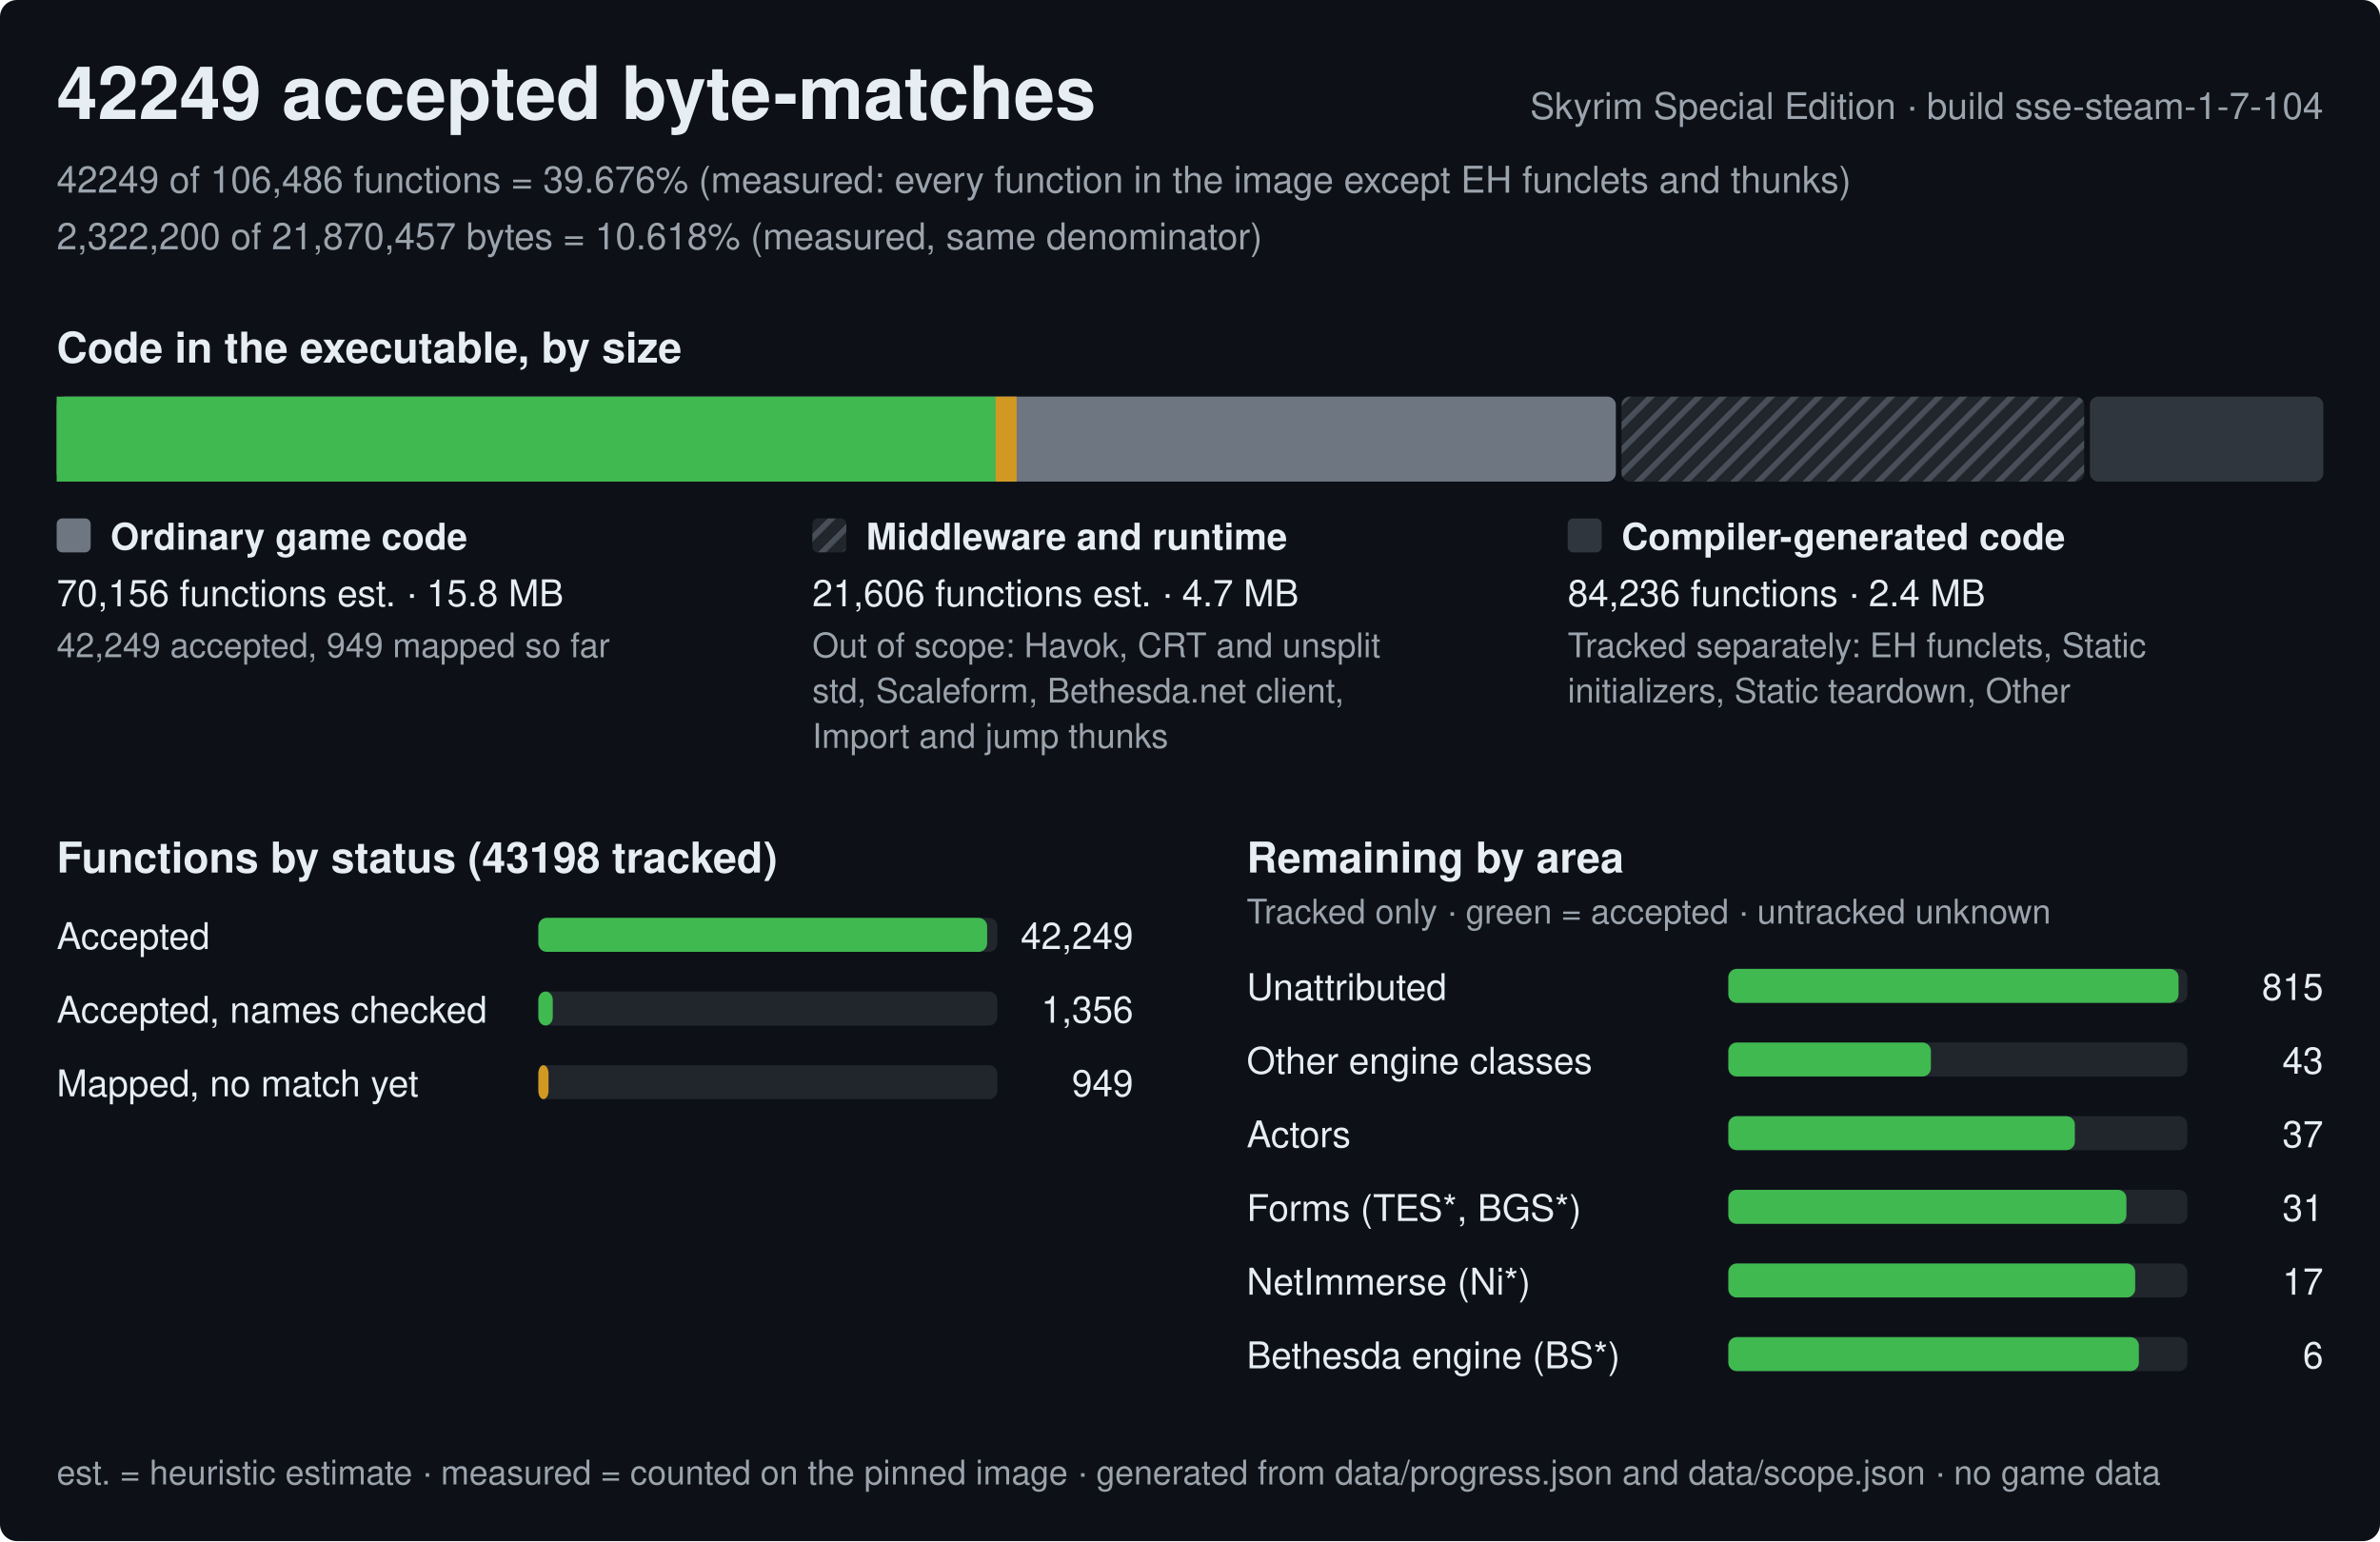
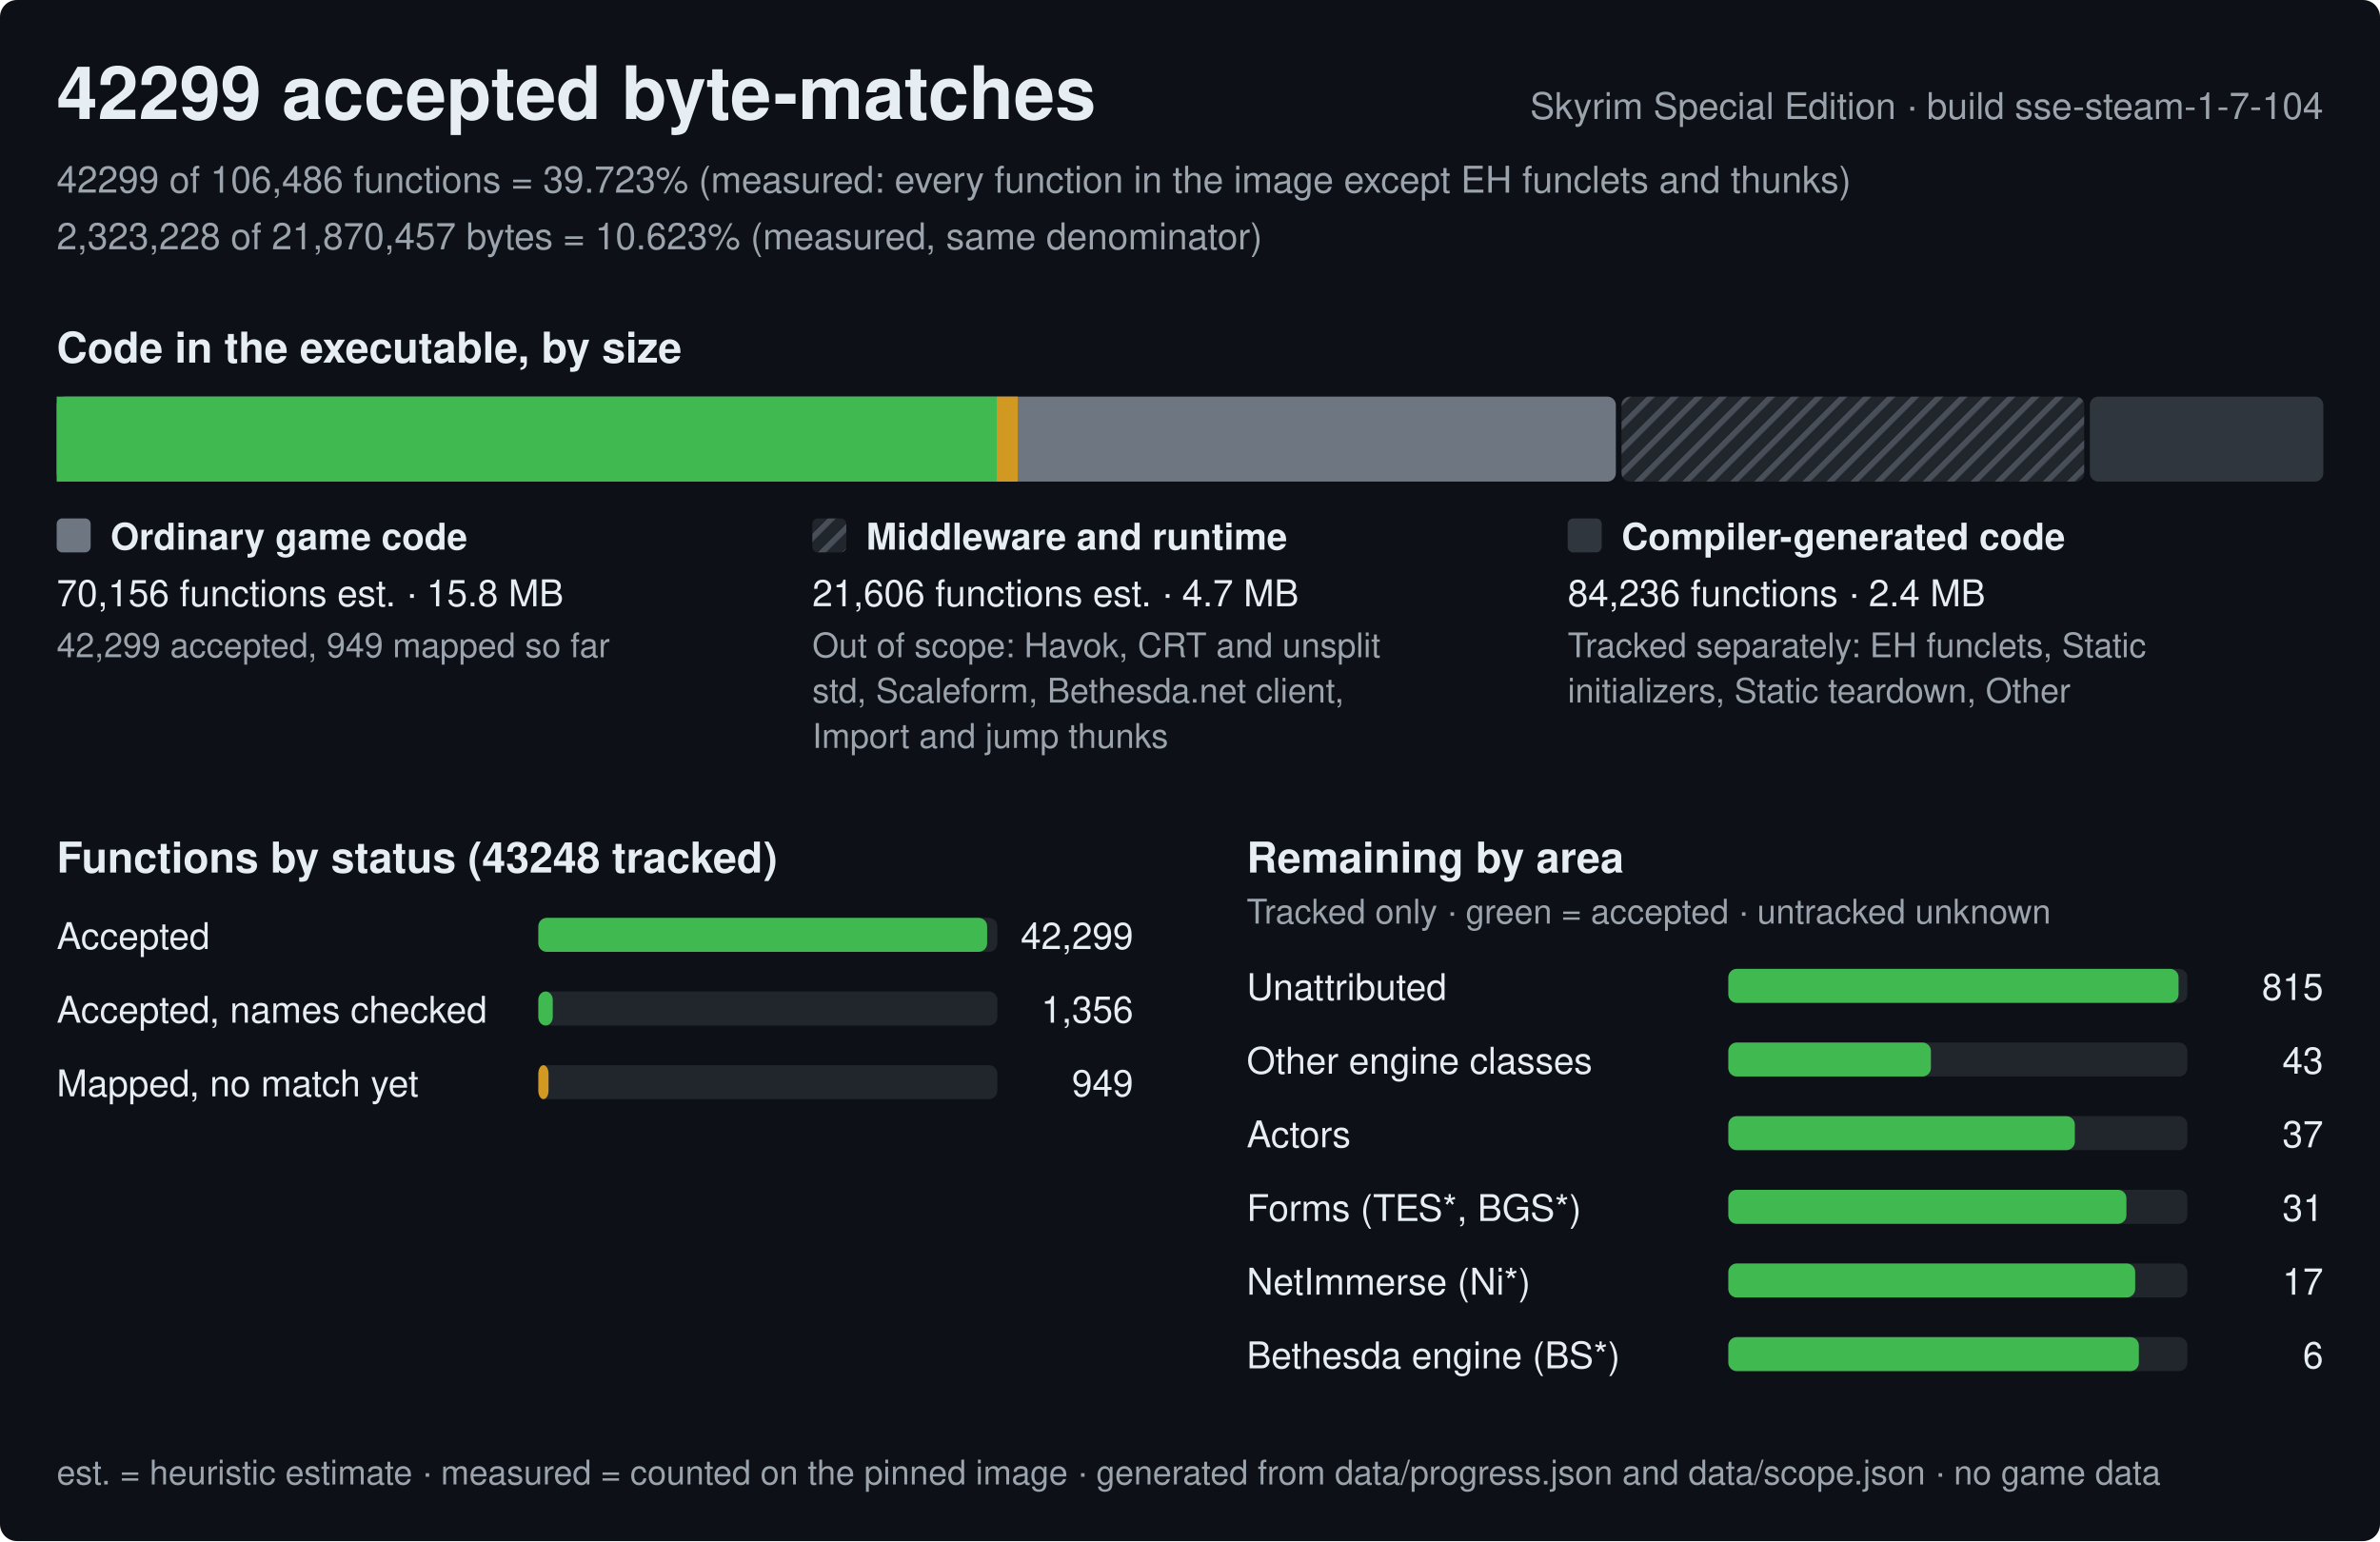
<svg xmlns="http://www.w3.org/2000/svg" width="840" height="544" viewBox="0 0 840 544" role="img" aria-label="Progress of the Skyrim Special Edition byte-matching reconstruction, build sse-steam-1-7-104">
  <style>text{font-family:-apple-system,BlinkMacSystemFont,'Segoe UI',Helvetica,Arial,sans-serif;fill:#e6edf3;white-space:pre}.h{font-size:26px;font-weight:600}.st{font-size:15px;font-weight:600}.lb{font-size:13px;font-weight:600}.bl{font-size:12px;font-weight:600;stroke:#0d1117;stroke-width:3px;paint-order:stroke;stroke-linejoin:round}.rl{font-size:13px}.fn{font-size:12px;fill:#9ba3ad}.mu{fill:#9ba3ad}</style>
  <defs>
    <pattern id="hx" width="6" height="6" patternUnits="userSpaceOnUse" patternTransform="rotate(45)">
      <rect width="6" height="6" fill="#21262d" />
      <rect width="2" height="6" fill="#484f58" />
    </pattern>
  </defs>
  <rect width="840" height="544" rx="6" fill="#0d1117" />
-   <text x="20" y="42" class="h">42249 accepted byte-matches</text>
+   <text x="20" y="42" class="h">42299 accepted byte-matches</text>
  <text x="820" y="42" class="rl mu" text-anchor="end">Skyrim Special Edition · build sse-steam-1-7-104</text>
-   <text x="20" y="68" class="rl mu">42249 of 106,486 functions = 39.676% (measured: every function in the image except EH funclets and thunks)</text>
-   <text x="20" y="88" class="rl mu">2,322,200 of 21,870,457 bytes = 10.618% (measured, same denominator)</text>
+   <text x="20" y="68" class="rl mu">42299 of 106,486 functions = 39.723% (measured: every function in the image except EH funclets and thunks)</text>
+   <text x="20" y="88" class="rl mu">2,323,228 of 21,870,457 bytes = 10.623% (measured, same denominator)</text>
  <text x="20" y="128" class="st">Code in the executable, by size</text>
  <rect x="20" y="140" width="550.3" height="30" rx="3" fill="#6e7681" />
-   <rect x="20" y="140" width="331.4" height="30" fill="#3fb950" />
-   <rect x="351.4" y="140" width="7.4" height="30" fill="#d29922" />
+   <rect x="20" y="140" width="331.8" height="30" fill="#3fb950" />
+   <rect x="351.8" y="140" width="7.4" height="30" fill="#d29922" />
  <rect x="572.3" y="140" width="163.3" height="30" rx="3" fill="url(#hx)" />
  <rect x="737.6" y="140" width="82.4" height="30" rx="3" fill="#30363d" />
  <rect x="20" y="183" width="12" height="12" rx="2" fill="#6e7681" />
  <text x="39" y="194" class="lb">Ordinary game code</text>
  <text x="20" y="214" class="rl">70,156 functions est. · 15.8 MB</text>
-   <text x="20" y="232" class="fn">42,249 accepted, 949 mapped so far</text>
+   <text x="20" y="232" class="fn">42,299 accepted, 949 mapped so far</text>
  <rect x="286.7" y="183" width="12" height="12" rx="2" fill="url(#hx)" />
  <text x="305.7" y="194" class="lb">Middleware and runtime</text>
  <text x="286.7" y="214" class="rl">21,606 functions est. · 4.7 MB</text>
  <text x="286.7" y="232" class="fn">Out of scope: Havok, CRT and unsplit</text>
  <text x="286.7" y="248" class="fn">std, Scaleform, Bethesda.net client,</text>
  <text x="286.7" y="264" class="fn">Import and jump thunks</text>
  <rect x="553.3" y="183" width="12" height="12" rx="2" fill="#30363d" />
  <text x="572.3" y="194" class="lb">Compiler-generated code</text>
  <text x="553.3" y="214" class="rl">84,236 functions · 2.4 MB</text>
  <text x="553.3" y="232" class="fn">Tracked separately: EH funclets, Static</text>
  <text x="553.3" y="248" class="fn">initializers, Static teardown, Other</text>
-   <text x="20" y="308" class="st">Functions by status (43198 tracked)</text>
+   <text x="20" y="308" class="st">Functions by status (43248 tracked)</text>
  <text x="20" y="335" class="rl">Accepted</text>
  <rect x="190" y="324" width="162.0" height="12" rx="3" fill="#21262d" />
  <rect x="190" y="324" width="158.4" height="12" rx="3" fill="#3fb950" />
-   <text x="400.0" y="335" class="rl" text-anchor="end">42,249</text>
+   <text x="400.0" y="335" class="rl" text-anchor="end">42,299</text>
  <text x="20" y="361" class="rl">Accepted, names checked</text>
  <rect x="190" y="350" width="162.0" height="12" rx="3" fill="#21262d" />
  <rect x="190" y="350" width="5.1" height="12" rx="3" fill="#3fb950" />
  <text x="400.0" y="361" class="rl" text-anchor="end">1,356</text>
  <text x="20" y="387" class="rl">Mapped, no match yet</text>
  <rect x="190" y="376" width="162.0" height="12" rx="3" fill="#21262d" />
  <rect x="190" y="376" width="3.6" height="12" rx="3" fill="#d29922" />
  <text x="400.0" y="387" class="rl" text-anchor="end">949</text>
  <text x="440.0" y="308" class="st">Remaining by area</text>
  <text x="440.0" y="326" class="fn">Tracked only · green = accepted · untracked unknown</text>
  <text x="440.0" y="353" class="rl">Unattributed</text>
  <rect x="610.0" y="342" width="162.0" height="12" rx="3" fill="#21262d" />
  <rect x="610.0" y="342" width="158.9" height="12" rx="3" fill="#3fb950" />
  <text x="820.0" y="353" class="rl" text-anchor="end">815</text>
  <text x="440.0" y="379" class="rl">Other engine classes</text>
  <rect x="610.0" y="368" width="162.0" height="12" rx="3" fill="#21262d" />
  <rect x="610.0" y="368" width="71.5" height="12" rx="3" fill="#3fb950" />
  <text x="820.0" y="379" class="rl" text-anchor="end">43</text>
  <text x="440.0" y="405" class="rl">Actors</text>
  <rect x="610.0" y="394" width="162.0" height="12" rx="3" fill="#21262d" />
  <rect x="610.0" y="394" width="122.3" height="12" rx="3" fill="#3fb950" />
  <text x="820.0" y="405" class="rl" text-anchor="end">37</text>
  <text x="440.0" y="431" class="rl">Forms (TES*, BGS*)</text>
  <rect x="610.0" y="420" width="162.0" height="12" rx="3" fill="#21262d" />
  <rect x="610.0" y="420" width="140.5" height="12" rx="3" fill="#3fb950" />
  <text x="820.0" y="431" class="rl" text-anchor="end">31</text>
  <text x="440.0" y="457" class="rl">NetImmerse (Ni*)</text>
  <rect x="610.0" y="446" width="162.0" height="12" rx="3" fill="#21262d" />
  <rect x="610.0" y="446" width="143.6" height="12" rx="3" fill="#3fb950" />
  <text x="820.0" y="457" class="rl" text-anchor="end">17</text>
  <text x="440.0" y="483" class="rl">Bethesda engine (BS*)</text>
  <rect x="610.0" y="472" width="162.0" height="12" rx="3" fill="#21262d" />
  <rect x="610.0" y="472" width="144.9" height="12" rx="3" fill="#3fb950" />
  <text x="820.0" y="483" class="rl" text-anchor="end">6</text>
  <text x="20" y="524" class="fn">est. = heuristic estimate · measured = counted on the pinned image · generated from data/progress.json and data/scope.json · no game data</text>
</svg>
